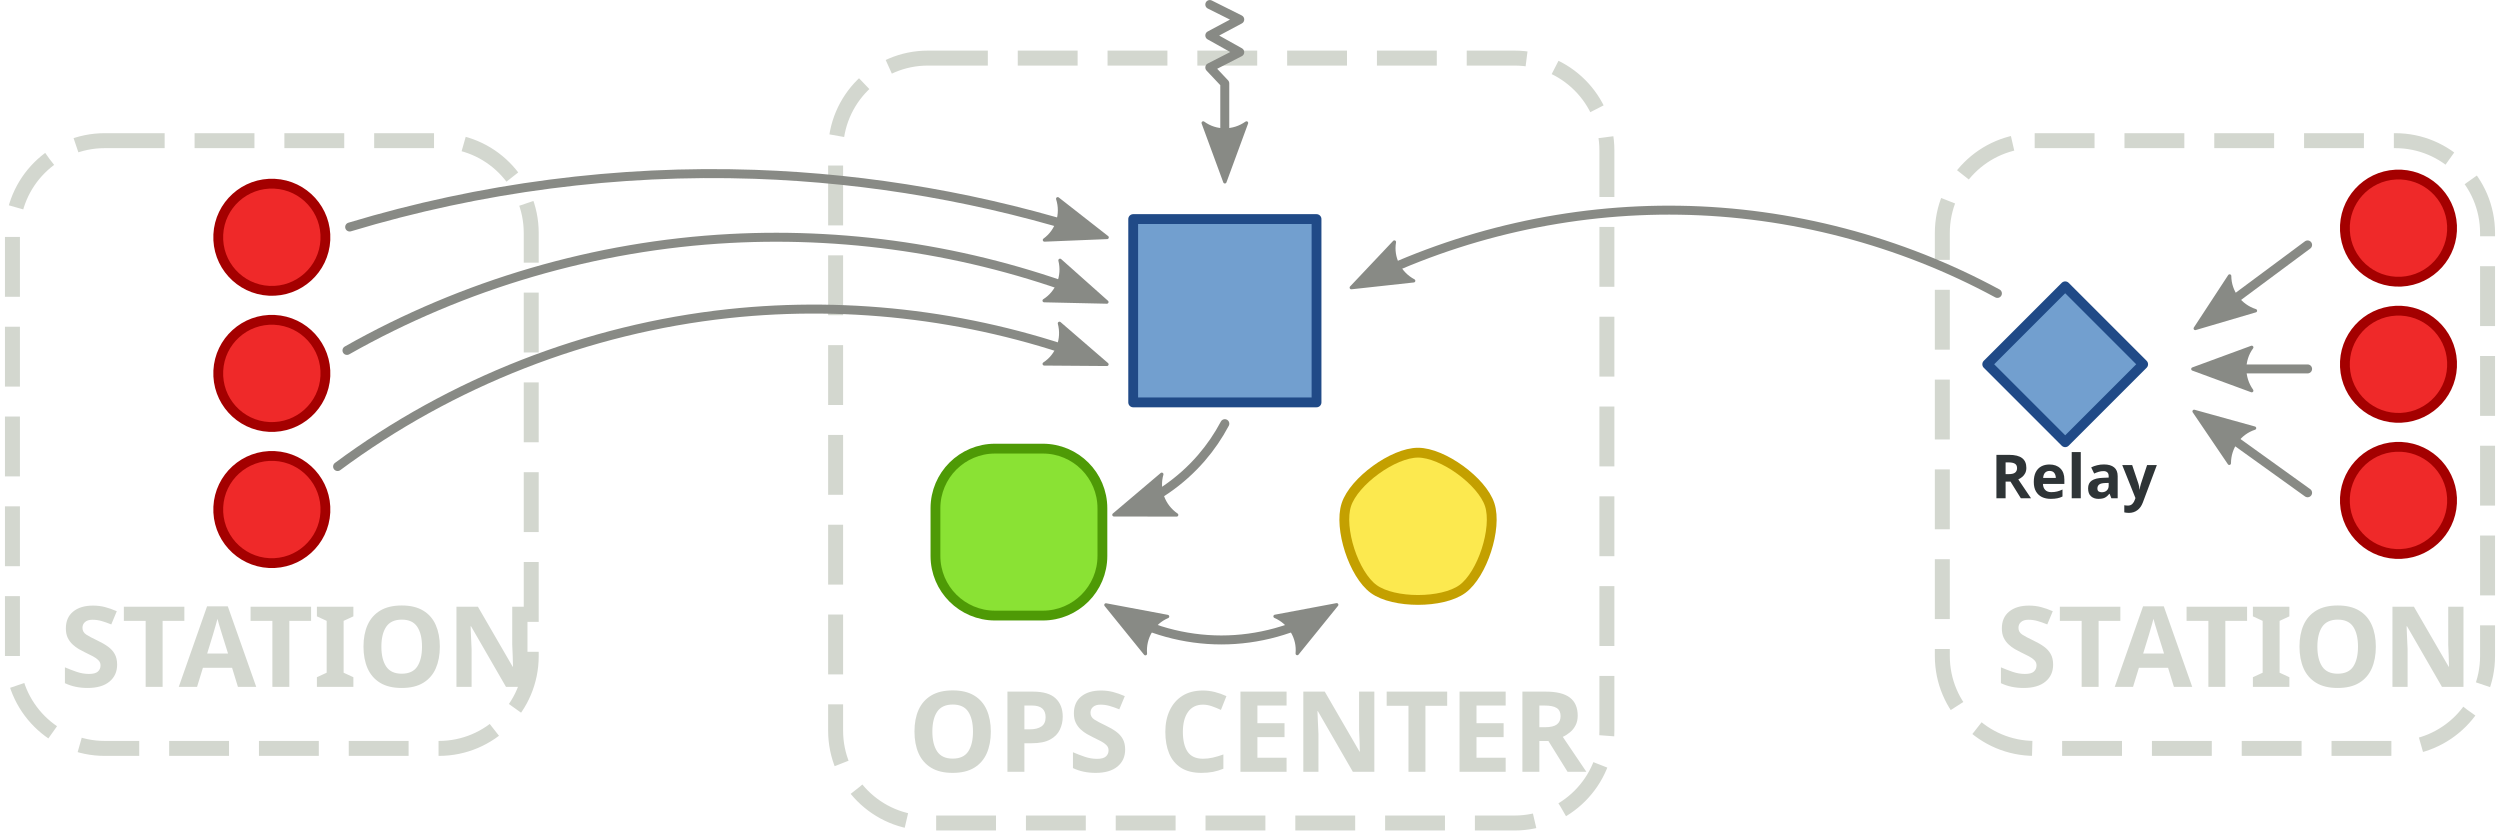
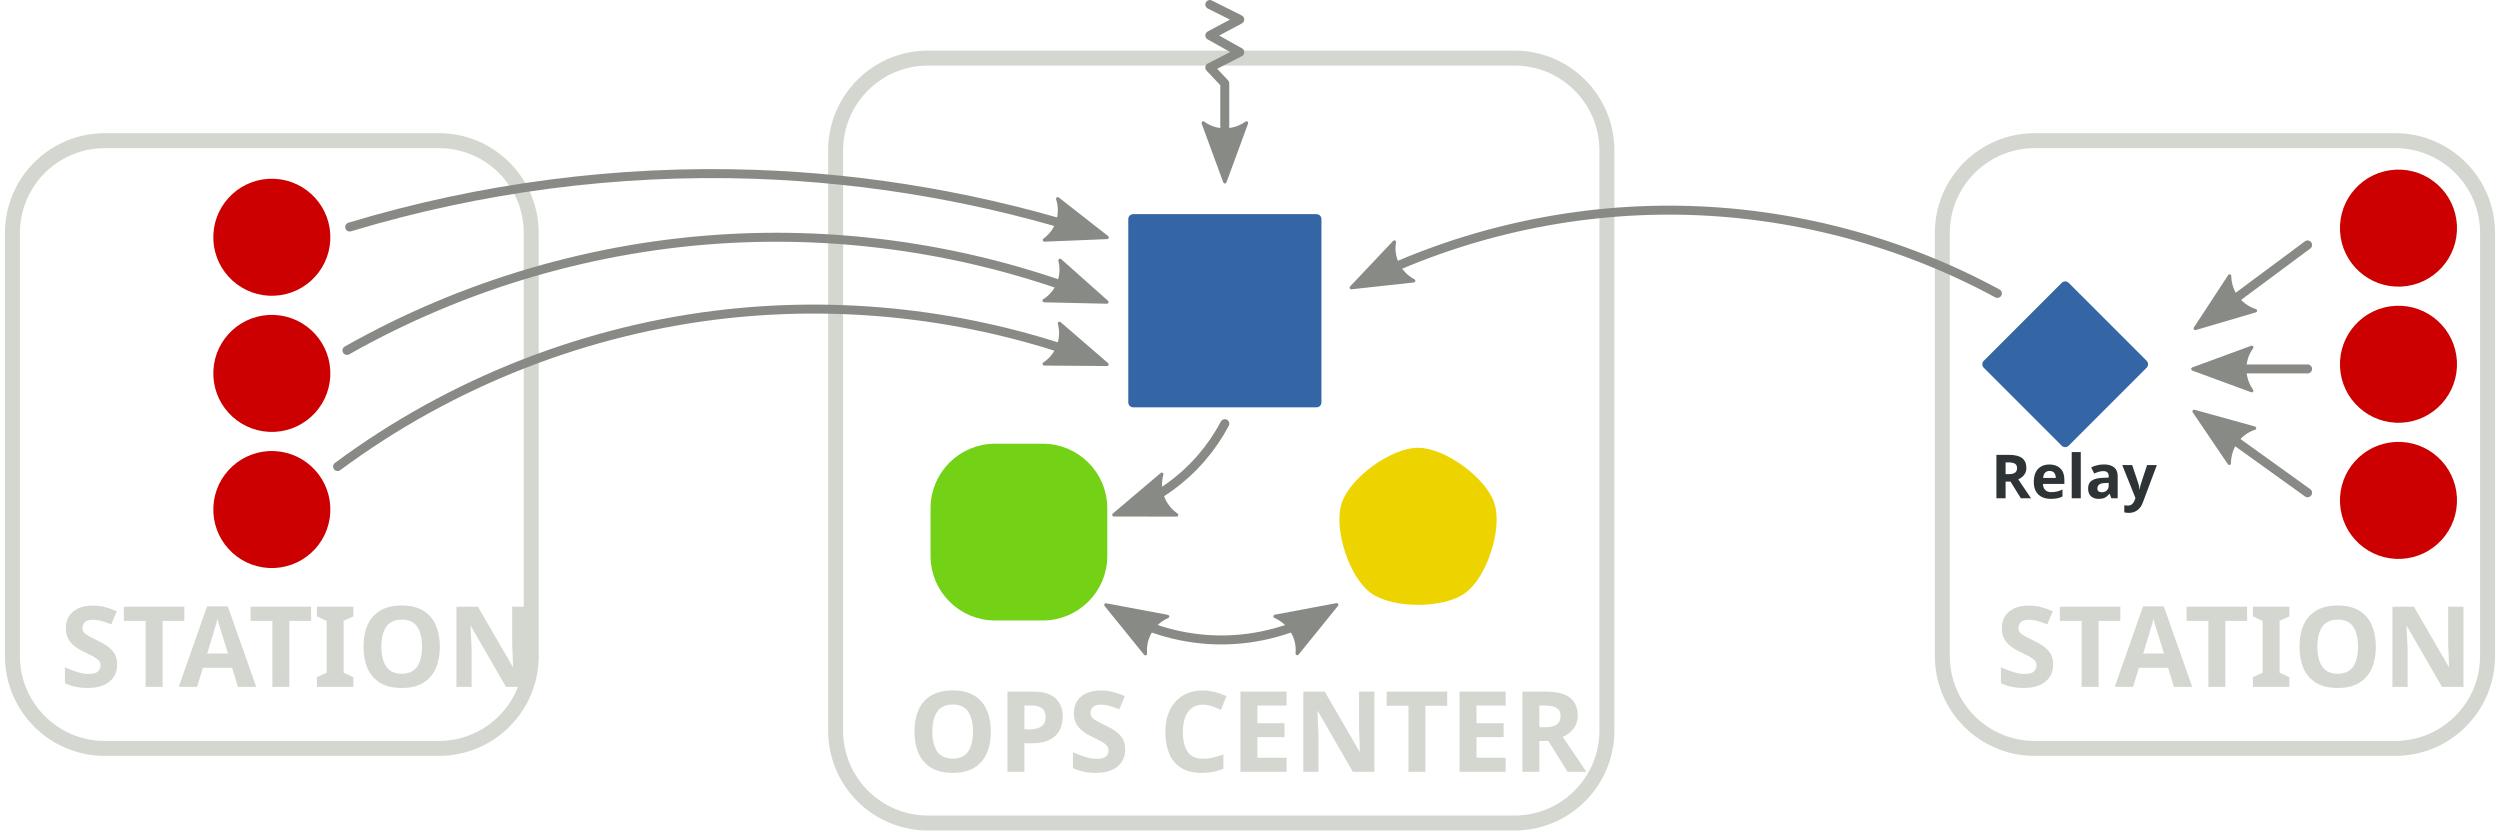
<svg xmlns="http://www.w3.org/2000/svg" width="188.58mm" height="63.019mm" viewBox="0 0 668.197 223.297" id="svg4301" version="1.1">
  <defs id="defs4303">
    <marker orient="auto" refY="0" refX="0" id="Arrow2Mstart" style="overflow:visible">
      <path id="path5409" style="fill:#888a85;fill-opacity:1;fill-rule:evenodd;stroke:#888a85;stroke-width:0.625;stroke-linejoin:round;stroke-opacity:1" d="M 8.719,4.034 -2.207,0.016 8.719,-4.002 c -1.745,2.372 -1.735,5.617 -6e-7,8.035 z" transform="scale(0.6,0.6)" />
    </marker>
    <marker orient="auto" refY="0" refX="0" id="Arrow1Mstart" style="overflow:visible">
      <path id="path5391" d="M 0,0 5,-5 -12.5,0 5,5 0,0 Z" style="fill:#888a85;fill-opacity:1;fill-rule:evenodd;stroke:#888a85;stroke-width:1pt;stroke-opacity:1" transform="matrix(0.4,0,0,0.4,4,0)" />
    </marker>
    <marker orient="auto" refY="0" refX="0" id="Arrow1Sstart" style="overflow:visible">
      <path id="path5397" d="M 0,0 5,-5 -12.5,0 5,5 0,0 Z" style="fill:#888a85;fill-opacity:1;fill-rule:evenodd;stroke:#888a85;stroke-width:1pt;stroke-opacity:1" transform="matrix(0.2,0,0,0.2,1.2,0)" />
    </marker>
    <marker orient="auto" refY="0" refX="0" id="Arrow2Lstart" style="overflow:visible">
      <path id="path5403" style="fill:#888a85;fill-opacity:1;fill-rule:evenodd;stroke:#888a85;stroke-width:0.625;stroke-linejoin:round;stroke-opacity:1" d="M 8.719,4.034 -2.207,0.016 8.719,-4.002 c -1.745,2.372 -1.735,5.617 -6e-7,8.035 z" transform="matrix(1.1,0,0,1.1,1.1,0)" />
    </marker>
    <marker style="overflow:visible" id="marker5361" refX="0" refY="0" orient="auto">
      <path transform="scale(-0.6,-0.6)" d="M 8.719,4.034 -2.207,0.016 8.719,-4.002 c -1.745,2.372 -1.735,5.617 -6e-7,8.035 z" style="fill:#888a85;fill-opacity:1;fill-rule:evenodd;stroke:#888a85;stroke-width:0.625;stroke-linejoin:round;stroke-opacity:1" id="path5363" />
    </marker>
    <marker orient="auto" refY="0" refX="0" id="marker5349" style="overflow:visible">
      <path id="path5351" style="fill:#888a85;fill-opacity:1;fill-rule:evenodd;stroke:#888a85;stroke-width:0.625;stroke-linejoin:round;stroke-opacity:1" d="M 8.719,4.034 -2.207,0.016 8.719,-4.002 c -1.745,2.372 -1.735,5.617 -6e-7,8.035 z" transform="scale(-0.6,-0.6)" />
    </marker>
    <marker orient="auto" refY="0" refX="0" id="marker5341" style="overflow:visible">
      <path id="path5343" style="fill:#888a85;fill-opacity:1;fill-rule:evenodd;stroke:#888a85;stroke-width:0.625;stroke-linejoin:round;stroke-opacity:1" d="M 8.719,4.034 -2.207,0.016 8.719,-4.002 c -1.745,2.372 -1.735,5.617 -6e-7,8.035 z" transform="scale(-0.6,-0.6)" />
    </marker>
    <marker style="overflow:visible" id="marker5333" refX="0" refY="0" orient="auto">
      <path transform="scale(-0.6,-0.6)" d="M 8.719,4.034 -2.207,0.016 8.719,-4.002 c -1.745,2.372 -1.735,5.617 -6e-7,8.035 z" style="fill:#888a85;fill-opacity:1;fill-rule:evenodd;stroke:#888a85;stroke-width:0.625;stroke-linejoin:round;stroke-opacity:1" id="path5335" />
    </marker>
    <marker style="overflow:visible" id="marker5306" refX="0" refY="0" orient="auto">
      <path transform="scale(-0.6,-0.6)" d="M 8.719,4.034 -2.207,0.016 8.719,-4.002 c -1.745,2.372 -1.735,5.617 -6e-7,8.035 z" style="fill:#888a85;fill-opacity:1;fill-rule:evenodd;stroke:#888a85;stroke-width:0.625;stroke-linejoin:round;stroke-opacity:1" id="path5308" />
    </marker>
    <marker orient="auto" refY="0" refX="0" id="marker5185" style="overflow:visible">
      <path id="path5187" style="fill:#888a85;fill-opacity:1;fill-rule:evenodd;stroke:#888a85;stroke-width:0.625;stroke-linejoin:round;stroke-opacity:1" d="M 8.719,4.034 -2.207,0.016 8.719,-4.002 c -1.745,2.372 -1.735,5.617 -6e-7,8.035 z" transform="scale(-0.6,-0.6)" />
    </marker>
    <marker style="overflow:visible" id="marker4439" refX="0" refY="0" orient="auto">
      <path transform="scale(-0.6,-0.6)" d="M 8.719,4.034 -2.207,0.016 8.719,-4.002 c -1.745,2.372 -1.735,5.617 -6e-7,8.035 z" style="fill:#888a85;fill-opacity:1;fill-rule:evenodd;stroke:#888a85;stroke-width:0.625;stroke-linejoin:round;stroke-opacity:1" id="path4441" />
    </marker>
    <marker style="overflow:visible" id="marker4402" refX="0" refY="0" orient="auto">
      <path transform="scale(-0.6,-0.6)" d="M 8.719,4.034 -2.207,0.016 8.719,-4.002 c -1.745,2.372 -1.735,5.617 -6e-7,8.035 z" style="fill:#888a85;fill-opacity:1;fill-rule:evenodd;stroke:#888a85;stroke-width:0.625;stroke-linejoin:round;stroke-opacity:1" id="path4404" />
    </marker>
    <marker style="overflow:visible" id="marker4389" refX="0" refY="0" orient="auto">
      <path transform="scale(-0.6,-0.6)" d="M 8.719,4.034 -2.207,0.016 8.719,-4.002 c -1.745,2.372 -1.735,5.617 -6e-7,8.035 z" style="fill:#888a85;fill-opacity:1;fill-rule:evenodd;stroke:#888a85;stroke-width:0.625;stroke-linejoin:round;stroke-opacity:1" id="path4391" />
    </marker>
    <marker style="overflow:visible" id="marker4385" refX="0" refY="0" orient="auto">
      <path transform="scale(0.6,0.6)" d="M 8.719,4.034 -2.207,0.016 8.719,-4.002 c -1.745,2.372 -1.735,5.617 -6e-7,8.035 z" style="fill:#888a85;fill-opacity:1;fill-rule:evenodd;stroke:#888a85;stroke-width:0.625;stroke-linejoin:round;stroke-opacity:1" id="path4387" />
    </marker>
    <marker orient="auto" refY="0" refX="0" id="marker8875" style="overflow:visible">
      <path id="path8877" style="fill:#888a85;fill-opacity:1;fill-rule:evenodd;stroke:#888a85;stroke-width:0.625;stroke-linejoin:round;stroke-opacity:1" d="M 8.719,4.034 -2.207,0.016 8.719,-4.002 c -1.745,2.372 -1.735,5.617 -6e-7,8.035 z" transform="scale(-0.6,-0.6)" />
    </marker>
    <marker style="overflow:visible" id="marker22132" refX="0" refY="0" orient="auto">
      <path transform="scale(-0.6,-0.6)" d="M 8.719,4.034 -2.207,0.016 8.719,-4.002 c -1.745,2.372 -1.735,5.617 -6e-7,8.035 z" style="fill:#888a85;fill-opacity:1;fill-rule:evenodd;stroke:#888a85;stroke-width:0.625;stroke-linejoin:round;stroke-opacity:1" id="path22134" />
    </marker>
    <marker orient="auto" refY="0" refX="0" id="marker17605" style="overflow:visible">
      <path id="path17607" style="fill:#888a85;fill-opacity:1;fill-rule:evenodd;stroke:#888a85;stroke-width:0.625;stroke-linejoin:round;stroke-opacity:1" d="M 8.719,4.034 -2.207,0.016 8.719,-4.002 c -1.745,2.372 -1.735,5.617 -6e-7,8.035 z" transform="scale(-0.6,-0.6)" />
    </marker>
    <marker orient="auto" refY="0" refX="0" id="marker16511" style="overflow:visible">
      <path id="path16513" style="fill:#888a85;fill-opacity:1;fill-rule:evenodd;stroke:#888a85;stroke-width:0.625;stroke-linejoin:round;stroke-opacity:1" d="M 8.719,4.034 -2.207,0.016 8.719,-4.002 c -1.745,2.372 -1.735,5.617 -6e-7,8.035 z" transform="scale(-0.6,-0.6)" />
    </marker>
    <marker orient="auto" refY="0" refX="0" id="marker14729" style="overflow:visible">
      <path id="path14731" style="fill:#888a85;fill-opacity:1;fill-rule:evenodd;stroke:#888a85;stroke-width:0.625;stroke-linejoin:round;stroke-opacity:1" d="M 8.719,4.034 -2.207,0.016 8.719,-4.002 c -1.745,2.372 -1.735,5.617 -6e-7,8.035 z" transform="scale(-0.6,-0.6)" />
    </marker>
    <marker style="overflow:visible" id="marker10812" refX="0" refY="0" orient="auto">
      <path transform="scale(-0.6,-0.6)" d="M 8.719,4.034 -2.207,0.016 8.719,-4.002 c -1.745,2.372 -1.735,5.617 -6e-7,8.035 z" style="fill:#888a85;fill-opacity:1;fill-rule:evenodd;stroke:#888a85;stroke-width:0.625;stroke-linejoin:round;stroke-opacity:1" id="path10814" />
    </marker>
    <marker orient="auto" refY="0" refX="0" id="marker5438" style="overflow:visible">
      <path id="path5440" style="fill:#888a85;fill-opacity:1;fill-rule:evenodd;stroke:#888a85;stroke-width:0.625;stroke-linejoin:round;stroke-opacity:1" d="M 8.719,4.034 -2.207,0.016 8.719,-4.002 c -1.745,2.372 -1.735,5.617 -6e-7,8.035 z" transform="scale(-0.6,-0.6)" />
    </marker>
    <marker style="overflow:visible" id="marker4402-0" refX="0" refY="0" orient="auto">
      <path transform="scale(-0.6,-0.6)" d="M 8.719,4.034 -2.207,0.016 8.719,-4.002 c -1.745,2.372 -1.735,5.617 -6e-7,8.035 z" style="fill:#888a85;fill-opacity:1;fill-rule:evenodd;stroke:#888a85;stroke-width:0.625;stroke-linejoin:round;stroke-opacity:1" id="path4404-6" />
    </marker>
    <marker orient="auto" refY="0" refX="0" id="marker8875-5" style="overflow:visible">
      <path id="path8877-4" style="fill:#888a85;fill-opacity:1;fill-rule:evenodd;stroke:#888a85;stroke-width:0.625;stroke-linejoin:round;stroke-opacity:1" d="M 8.719,4.034 -2.207,0.016 8.719,-4.002 c -1.745,2.372 -1.735,5.617 -6e-7,8.035 z" transform="scale(-0.6,-0.6)" />
    </marker>
    <marker style="overflow:visible" id="marker8291" refX="0" refY="0" orient="auto">
      <path transform="scale(-0.6,-0.6)" d="M 8.719,4.034 -2.207,0.016 8.719,-4.002 c -1.745,2.372 -1.735,5.617 -6e-7,8.035 z" style="fill:#888a85;fill-opacity:1;fill-rule:evenodd;stroke:#888a85;stroke-width:0.625;stroke-linejoin:round;stroke-opacity:1" id="path8293" />
    </marker>
    <marker orient="auto" refY="0" refX="0" id="marker7665" style="overflow:visible">
      <path id="path7667" style="fill:#888a85;fill-opacity:1;fill-rule:evenodd;stroke:#888a85;stroke-width:0.625;stroke-linejoin:round;stroke-opacity:1" d="M 8.719,4.034 -2.207,0.016 8.719,-4.002 c -1.745,2.372 -1.735,5.617 -6e-7,8.035 z" transform="scale(-0.6,-0.6)" />
    </marker>
    <marker orient="auto" refY="0" refX="0" id="marker8786" style="overflow:visible">
      <path id="path8788" style="fill:#888a85;fill-opacity:1;fill-rule:evenodd;stroke:#888a85;stroke-width:0.625;stroke-linejoin:round;stroke-opacity:1" d="M 8.719,4.034 -2.207,0.016 8.719,-4.002 c -1.745,2.372 -1.735,5.617 -6e-7,8.035 z" transform="scale(-0.6,-0.6)" />
    </marker>
  </defs>
  <g id="layer1" transform="translate(-146.0584,-27.43231)">
-     <rect y="65.028" x="149.381" height="162.44" width="138.662" id="rect4879" style="fill:none;fill-rule:evenodd;stroke:#d3d7cf;stroke-width:4;stroke-linecap:butt;stroke-linejoin:round;stroke-miterlimit:4;stroke-dasharray:16,8;stroke-dashoffset:0;stroke-opacity:1" ry="24.684" />
-     <rect y="42.959" x="369.4" height="204.447" width="206.149" id="rect18165" style="fill:none;fill-rule:evenodd;stroke:#d3d7cf;stroke-width:4;stroke-linecap:butt;stroke-linejoin:round;stroke-miterlimit:4;stroke-dasharray:16,8;stroke-dashoffset:0;stroke-opacity:1" ry="24.684" />
-     <g id="g7650" transform="translate(143.1014,14.97077)" style="stroke-width:2.625;stroke-miterlimit:4;stroke-dasharray:none">
-       <circle transform="matrix(0.9987782,0.04941812,-0.04941812,0.9987782,0,0)" r="14.329" style="fill:#ef2929;stroke:#a40000;stroke-width:2.625;stroke-linejoin:round;stroke-miterlimit:4;stroke-dasharray:none" id="circle8762" cx="81.066" cy="108.391" />
-       <circle transform="matrix(0.9987782,0.04941812,-0.04941812,0.9987782,0,0)" r="14.329" style="fill:#ef2929;stroke:#a40000;stroke-width:2.625;stroke-linejoin:round;stroke-miterlimit:4;stroke-dasharray:none" id="circle8766" cx="82.865" cy="144.734" />
-       <circle transform="matrix(0.9987782,0.04941812,-0.04941812,0.9987782,0,0)" r="14.329" cy="72.048" cx="79.268" id="circle4881" style="fill:#ef2929;stroke:#a40000;stroke-width:2.625;stroke-linejoin:round;stroke-miterlimit:4;stroke-dasharray:none" />
+     <rect y="65.028" x="149.381" height="162.44" width="138.662" id="rect4879" style="fill:none;fill-rule:evenodd;stroke:#d3d7cf;stroke-width:4;stroke-linecap:butt;stroke-linejoin:round;stroke-miterlimit:4;stroke-dasharray:none;stroke-dashoffset:0;stroke-opacity:1" ry="24.684" />
+     <rect y="42.959" x="369.4" height="204.447" width="206.149" id="rect18165" style="fill:none;fill-rule:evenodd;stroke:#d3d7cf;stroke-width:4;stroke-linecap:butt;stroke-linejoin:round;stroke-miterlimit:4;stroke-dasharray:none;stroke-dashoffset:0;stroke-opacity:1" ry="24.684" />
+     <g id="g7650" transform="translate(143.1014,14.97077)" style="stroke-width:2.625;stroke-miterlimit:4;stroke-dasharray:none;fill:#cc0000;stroke:#cc0000">
+       <circle transform="matrix(0.9987782,0.04941812,-0.04941812,0.9987782,0,0)" r="14.329" style="fill:#cc0000;stroke:#cc0000;stroke-width:2.625;stroke-linejoin:round;stroke-miterlimit:4;stroke-dasharray:none" id="circle8762" cx="81.066" cy="108.391" />
+       <circle transform="matrix(0.9987782,0.04941812,-0.04941812,0.9987782,0,0)" r="14.329" style="fill:#cc0000;stroke:#cc0000;stroke-width:2.625;stroke-linejoin:round;stroke-miterlimit:4;stroke-dasharray:none" id="circle8766" cx="82.865" cy="144.734" />
+       <circle transform="matrix(0.9987782,0.04941812,-0.04941812,0.9987782,0,0)" r="14.329" cy="72.048" cx="79.268" id="circle4881" style="fill:#cc0000;stroke:#cc0000;stroke-width:2.625;stroke-linejoin:round;stroke-miterlimit:4;stroke-dasharray:none" />
    </g>
    <text xml:space="preserve" style="font-style:normal;font-variant:normal;font-weight:900;font-stretch:normal;font-size:30px;line-height:125%;font-family:'Source Sans Pro';-inkscape-font-specification:'Source Sans Pro, Heavy';text-align:start;letter-spacing:0px;word-spacing:0px;writing-mode:lr-tb;text-anchor:start;fill:#d3d7cf;fill-opacity:1;stroke:none;stroke-width:1px;stroke-linecap:butt;stroke-linejoin:miter;stroke-opacity:1" x="162.035" y="211.017" id="text4345">
      <tspan id="tspan4347" x="162.035" y="211.017" style="font-style:normal;font-variant:normal;font-weight:900;font-stretch:normal;font-size:30px;line-height:125%;font-family:'Source Sans Pro';-inkscape-font-specification:'Source Sans Pro, Heavy';text-align:start;writing-mode:lr-tb;text-anchor:start;fill:#d3d7cf">STATION</tspan>
    </text>
    <text id="text4349" y="233.709" x="388.743" style="font-style:normal;font-variant:normal;font-weight:900;font-stretch:normal;font-size:30px;line-height:125%;font-family:'Source Sans Pro';-inkscape-font-specification:'Source Sans Pro, Heavy';text-align:start;letter-spacing:0px;word-spacing:0px;writing-mode:lr-tb;text-anchor:start;fill:#d3d7cf;fill-opacity:1;stroke:none;stroke-width:1px;stroke-linecap:butt;stroke-linejoin:miter;stroke-opacity:1" xml:space="preserve">
      <tspan y="233.709" x="388.743" id="tspan4351" style="font-style:normal;font-variant:normal;font-weight:900;font-stretch:normal;font-size:30px;line-height:125%;font-family:'Source Sans Pro';-inkscape-font-specification:'Source Sans Pro, Heavy';text-align:start;writing-mode:lr-tb;text-anchor:start;fill:#d3d7cf">OPS CENTER</tspan>
    </text>
    <path id="path5329" d="m 238.794,121.096 c 31.201,-17.67 66.529,-28 102.335,-29.922 33.234,-1.784 66.837,3.66 97.807,15.846" style="fill:none;fill-rule:evenodd;stroke:#888a85;stroke-width:2.4;stroke-linecap:round;stroke-linejoin:round;stroke-miterlimit:4;stroke-dasharray:none;stroke-opacity:1;marker-end:url(#marker5333)" />
    <path style="fill:none;fill-rule:evenodd;stroke:#888a85;stroke-width:2.4;stroke-linecap:round;stroke-linejoin:round;stroke-miterlimit:4;stroke-dasharray:none;stroke-opacity:1;marker-end:url(#marker5341)" d="m 239.514,88.109 c 34.991,-10.558 71.719,-15.337 108.247,-14.086 30.932,1.06 61.713,6.433 91.174,15.917" id="path5337" />
    <path style="fill:none;fill-rule:evenodd;stroke:#888a85;stroke-width:2.4;stroke-linecap:round;stroke-linejoin:round;stroke-miterlimit:4;stroke-dasharray:none;stroke-opacity:1;marker-end:url(#marker5349)" d="m 236.288,152.129 c 30.379,-22.543 66.839,-36.808 104.451,-40.866 33.105,-3.572 67.032,0.732 98.197,12.456" id="path5345" />
    <path style="fill:none;fill-rule:evenodd;stroke:#888a85;stroke-width:2.4;stroke-linecap:round;stroke-linejoin:round;stroke-miterlimit:4;stroke-dasharray:none;stroke-opacity:1;marker-end:url(#marker17605)" d="m 473.428,140.671 c -1.737,3.28 -3.846,6.363 -6.273,9.171 -5.459,6.316 -12.549,11.212 -20.39,14.079" id="path17601" />
-     <rect ry="15.936" rx="15.936" y="147.342" x="396.085" height="44.621" width="44.621" id="rect11689" style="fill:#8ae234;fill-rule:evenodd;stroke:#4e9a06;stroke-width:2.625;stroke-linecap:butt;stroke-linejoin:round;stroke-miterlimit:4;stroke-dasharray:none;stroke-opacity:1" />
-     <path transform="matrix(0.5220193,0,0,0.5219803,103.2108,43.30803)" style="fill:#fce94f;fill-opacity:1;stroke:#c4a000;stroke-width:5.029;stroke-linejoin:round;stroke-miterlimit:4;stroke-dasharray:none" id="path5609" d="m 808.122,201.379 c 12.652,0 32.799,14.638 36.709,26.67 3.91,12.033 -3.786,35.717 -14.021,43.154 -10.236,7.437 -35.139,7.437 -45.375,0 -10.236,-7.437 -17.931,-31.121 -14.021,-43.154 3.91,-12.033 24.057,-26.67 36.709,-26.67 z" />
-     <rect style="fill:#729fcf;fill-rule:evenodd;stroke:#204a87;stroke-width:2.625;stroke-linecap:round;stroke-linejoin:round;stroke-miterlimit:4;stroke-dasharray:none;stroke-opacity:1" id="rect7642" width="49.002" height="49.002" x="448.936" y="85.984" />
+     <rect ry="15.936" rx="15.936" y="147.342" x="396.085" height="44.621" width="44.621" id="rect11689" style="fill:#73d216;fill-rule:evenodd;stroke:#73d216;stroke-width:2.625;stroke-linecap:butt;stroke-linejoin:round;stroke-miterlimit:4;stroke-dasharray:none;stroke-opacity:1" />
+     <path transform="matrix(0.5220193,0,0,0.5219803,103.2108,43.30803)" style="fill:#edd400;fill-opacity:1;stroke:#edd400;stroke-width:5.029;stroke-linejoin:round;stroke-miterlimit:4;stroke-dasharray:none" id="path5609" d="m 808.122,201.379 c 12.652,0 32.799,14.638 36.709,26.67 3.91,12.033 -3.786,35.717 -14.021,43.154 -10.236,7.437 -35.139,7.437 -45.375,0 -10.236,-7.437 -17.931,-31.121 -14.021,-43.154 3.91,-12.033 24.057,-26.67 36.709,-26.67 z" />
+     <rect style="fill:#3465a4;fill-rule:evenodd;stroke:#3465a4;stroke-width:2.625;stroke-linecap:round;stroke-linejoin:round;stroke-miterlimit:4;stroke-dasharray:none;stroke-opacity:1" id="rect7642" width="49.002" height="49.002" x="448.936" y="85.984" />
    <path id="path5183" d="m 469.414,28.64 8,3.998 -8,4.272 8,4.474 -8,4.094 4,4.242 0,23.131" style="fill:none;fill-rule:evenodd;stroke:#888a85;stroke-width:2.4;stroke-linecap:round;stroke-linejoin:round;stroke-miterlimit:4;stroke-dasharray:none;stroke-opacity:1;marker-end:url(#marker5185)" />
    <path id="path5355" d="m 444.39,190.729 c 8.449,5.041 18.274,7.749 28.112,7.749 9.838,0 19.663,-2.708 28.112,-7.749" style="fill:none;fill-rule:evenodd;stroke:#888a85;stroke-width:2.4;stroke-linecap:round;stroke-linejoin:round;stroke-miterlimit:4;stroke-dasharray:none;stroke-opacity:1;marker-start:url(#Arrow2Mstart);marker-end:url(#marker5361)" />
-     <rect ry="24.684" style="fill:none;fill-rule:evenodd;stroke:#d3d7cf;stroke-width:4;stroke-linecap:butt;stroke-linejoin:round;stroke-miterlimit:4;stroke-dasharray:16,8;stroke-dashoffset:0;stroke-opacity:1" id="rect6378" width="145.729" height="162.44" x="665.203" y="65.028" />
+     <rect ry="24.684" style="fill:none;fill-rule:evenodd;stroke:#d3d7cf;stroke-width:4;stroke-linecap:butt;stroke-linejoin:round;stroke-miterlimit:4;stroke-dasharray:none;stroke-dashoffset:0;stroke-opacity:1" id="rect6378" width="145.729" height="162.44" x="665.203" y="65.028" />
    <text id="text6388" y="211.017" x="679.488" style="font-style:normal;font-variant:normal;font-weight:900;font-stretch:normal;font-size:30px;line-height:125%;font-family:'Source Sans Pro';-inkscape-font-specification:'Source Sans Pro, Heavy';text-align:start;letter-spacing:0px;word-spacing:0px;writing-mode:lr-tb;text-anchor:start;fill:#d3d7cf;fill-opacity:1;stroke:none;stroke-width:1px;stroke-linecap:butt;stroke-linejoin:miter;stroke-opacity:1" xml:space="preserve">
      <tspan style="font-style:normal;font-variant:normal;font-weight:900;font-stretch:normal;font-size:30px;line-height:125%;font-family:'Source Sans Pro';-inkscape-font-specification:'Source Sans Pro, Heavy';text-align:start;writing-mode:lr-tb;text-anchor:start;fill:#d3d7cf" y="211.017" x="679.488" id="tspan6390">STATION</tspan>
    </text>
-     <rect style="fill:#729fcf;fill-rule:evenodd;stroke:#204a87;stroke-width:2.625;stroke-linecap:butt;stroke-linejoin:round;stroke-miterlimit:4;stroke-dasharray:none;stroke-dashoffset:0;stroke-opacity:1" id="rect3336" width="29.468" height="29.468" x="-596.567" y="-420.081" transform="matrix(-0.7071068,-0.7071068,-0.7071068,0.7071068,0,0)" />
-     <g id="g7650-8" transform="matrix(-1,0,0,1,862.7338,12.5293)" style="stroke-width:2.625;stroke-miterlimit:4;stroke-dasharray:none">
-       <circle transform="matrix(0.9987782,0.04941812,-0.04941812,0.9987782,0,0)" r="14.329" style="fill:#ef2929;stroke:#a40000;stroke-width:2.625;stroke-linejoin:round;stroke-miterlimit:4;stroke-dasharray:none" id="circle8762-3" cx="81.066" cy="108.391" />
-       <circle transform="matrix(0.9987782,0.04941812,-0.04941812,0.9987782,0,0)" r="14.329" style="fill:#ef2929;stroke:#a40000;stroke-width:2.625;stroke-linejoin:round;stroke-miterlimit:4;stroke-dasharray:none" id="circle8766-2" cx="82.865" cy="144.734" />
-       <circle transform="matrix(0.9987782,0.04941812,-0.04941812,0.9987782,0,0)" r="14.329" cy="72.048" cx="79.268" id="circle4881-3" style="fill:#ef2929;stroke:#a40000;stroke-width:2.625;stroke-linejoin:round;stroke-miterlimit:4;stroke-dasharray:none" />
+     <rect style="fill:#3465a4;fill-rule:evenodd;stroke:#3465a4;stroke-width:2.625;stroke-linecap:butt;stroke-linejoin:round;stroke-miterlimit:4;stroke-dasharray:none;stroke-dashoffset:0;stroke-opacity:1" id="rect3336" width="29.468" height="29.468" x="-596.567" y="-420.081" transform="matrix(-0.7071068,-0.7071068,-0.7071068,0.7071068,0,0)" />
+     <g id="g7650-8" transform="matrix(-1,0,0,1,862.7338,12.5293)" style="stroke-width:2.625;stroke-miterlimit:4;stroke-dasharray:none;fill:#cc0000;stroke:#cc0000">
+       <circle transform="matrix(0.9987782,0.04941812,-0.04941812,0.9987782,0,0)" r="14.329" style="fill:#cc0000;stroke:#cc0000;stroke-width:2.625;stroke-linejoin:round;stroke-miterlimit:4;stroke-dasharray:none" id="circle8762-3" cx="81.066" cy="108.391" />
+       <circle transform="matrix(0.9987782,0.04941812,-0.04941812,0.9987782,0,0)" r="14.329" style="fill:#cc0000;stroke:#cc0000;stroke-width:2.625;stroke-linejoin:round;stroke-miterlimit:4;stroke-dasharray:none" id="circle8766-2" cx="82.865" cy="144.734" />
+       <circle transform="matrix(0.9987782,0.04941812,-0.04941812,0.9987782,0,0)" r="14.329" cy="72.048" cx="79.268" id="circle4881-3" style="fill:#cc0000;stroke:#cc0000;stroke-width:2.625;stroke-linejoin:round;stroke-miterlimit:4;stroke-dasharray:none" />
    </g>
    <path style="fill:none;fill-rule:evenodd;stroke:#888a85;stroke-width:2.4;stroke-linecap:round;stroke-linejoin:round;stroke-miterlimit:4;stroke-dasharray:none;stroke-opacity:1;marker-end:url(#marker7665)" d="m 762.831,126.038 -27.485,0" id="path7661" />
    <path id="path8287" d="m 762.831,92.897 -27.485,20.408" style="fill:none;fill-rule:evenodd;stroke:#888a85;stroke-width:2.4;stroke-linecap:round;stroke-linejoin:round;stroke-miterlimit:4;stroke-dasharray:none;stroke-opacity:1;marker-end:url(#marker8291)" />
    <path style="fill:none;fill-rule:evenodd;stroke:#888a85;stroke-width:2.4;stroke-linecap:round;stroke-linejoin:round;stroke-miterlimit:4;stroke-dasharray:none;stroke-opacity:1;marker-end:url(#marker8875-5)" d="M 762.831,159.141 735.094,139.22" id="path8871" />
    <text xml:space="preserve" style="font-style:normal;font-variant:normal;font-weight:600;font-stretch:normal;font-size:16.25px;line-height:125%;font-family:'Source Sans Pro';-inkscape-font-specification:'Source Sans Pro, Semi-Bold';text-align:start;letter-spacing:0px;word-spacing:0px;writing-mode:lr-tb;text-anchor:start;fill:#2e3436;fill-opacity:1;stroke:none;stroke-width:1px;stroke-linecap:butt;stroke-linejoin:miter;stroke-opacity:1" x="678.193" y="160.614" id="text4223">
      <tspan id="tspan4225" x="678.193" y="160.614">Relay</tspan>
    </text>
    <path style="fill:none;fill-rule:evenodd;stroke:#888a85;stroke-width:2.4;stroke-linecap:round;stroke-linejoin:round;stroke-miterlimit:4;stroke-dasharray:none;stroke-opacity:1;marker-end:url(#marker8786)" d="M 679.923,105.857 C 653.944,91.781 624.54,84.083 594.996,83.622 565.696,83.165 536.309,89.826 510.069,102.872" id="path8782" />
  </g>
</svg>
